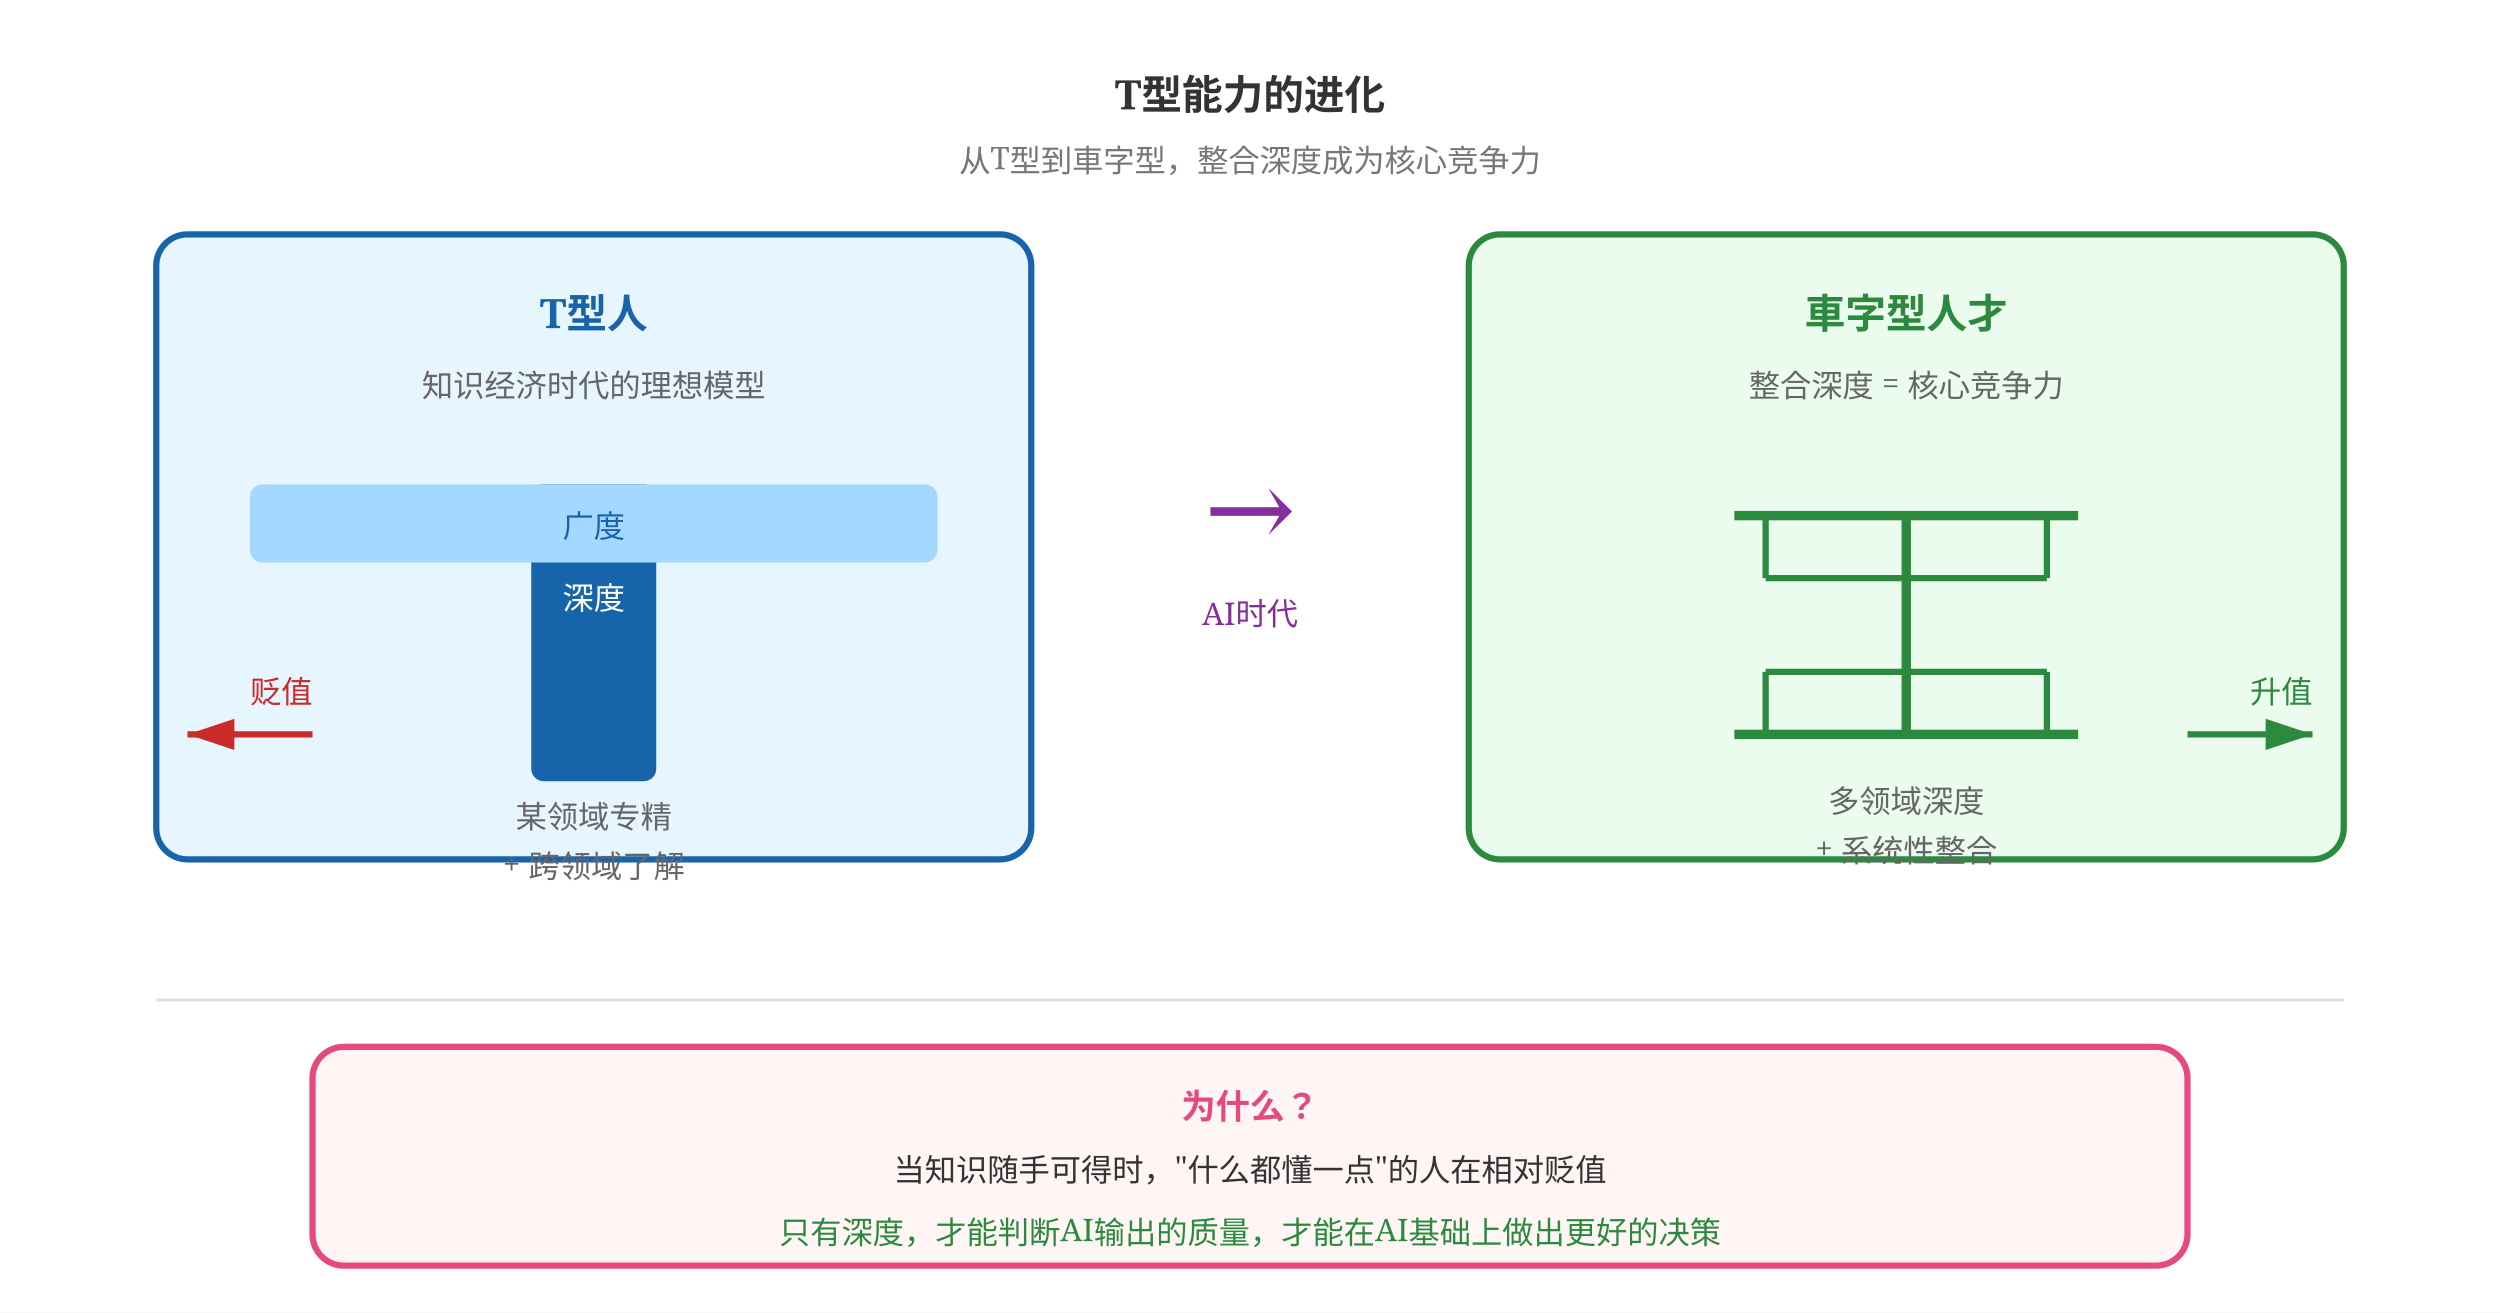
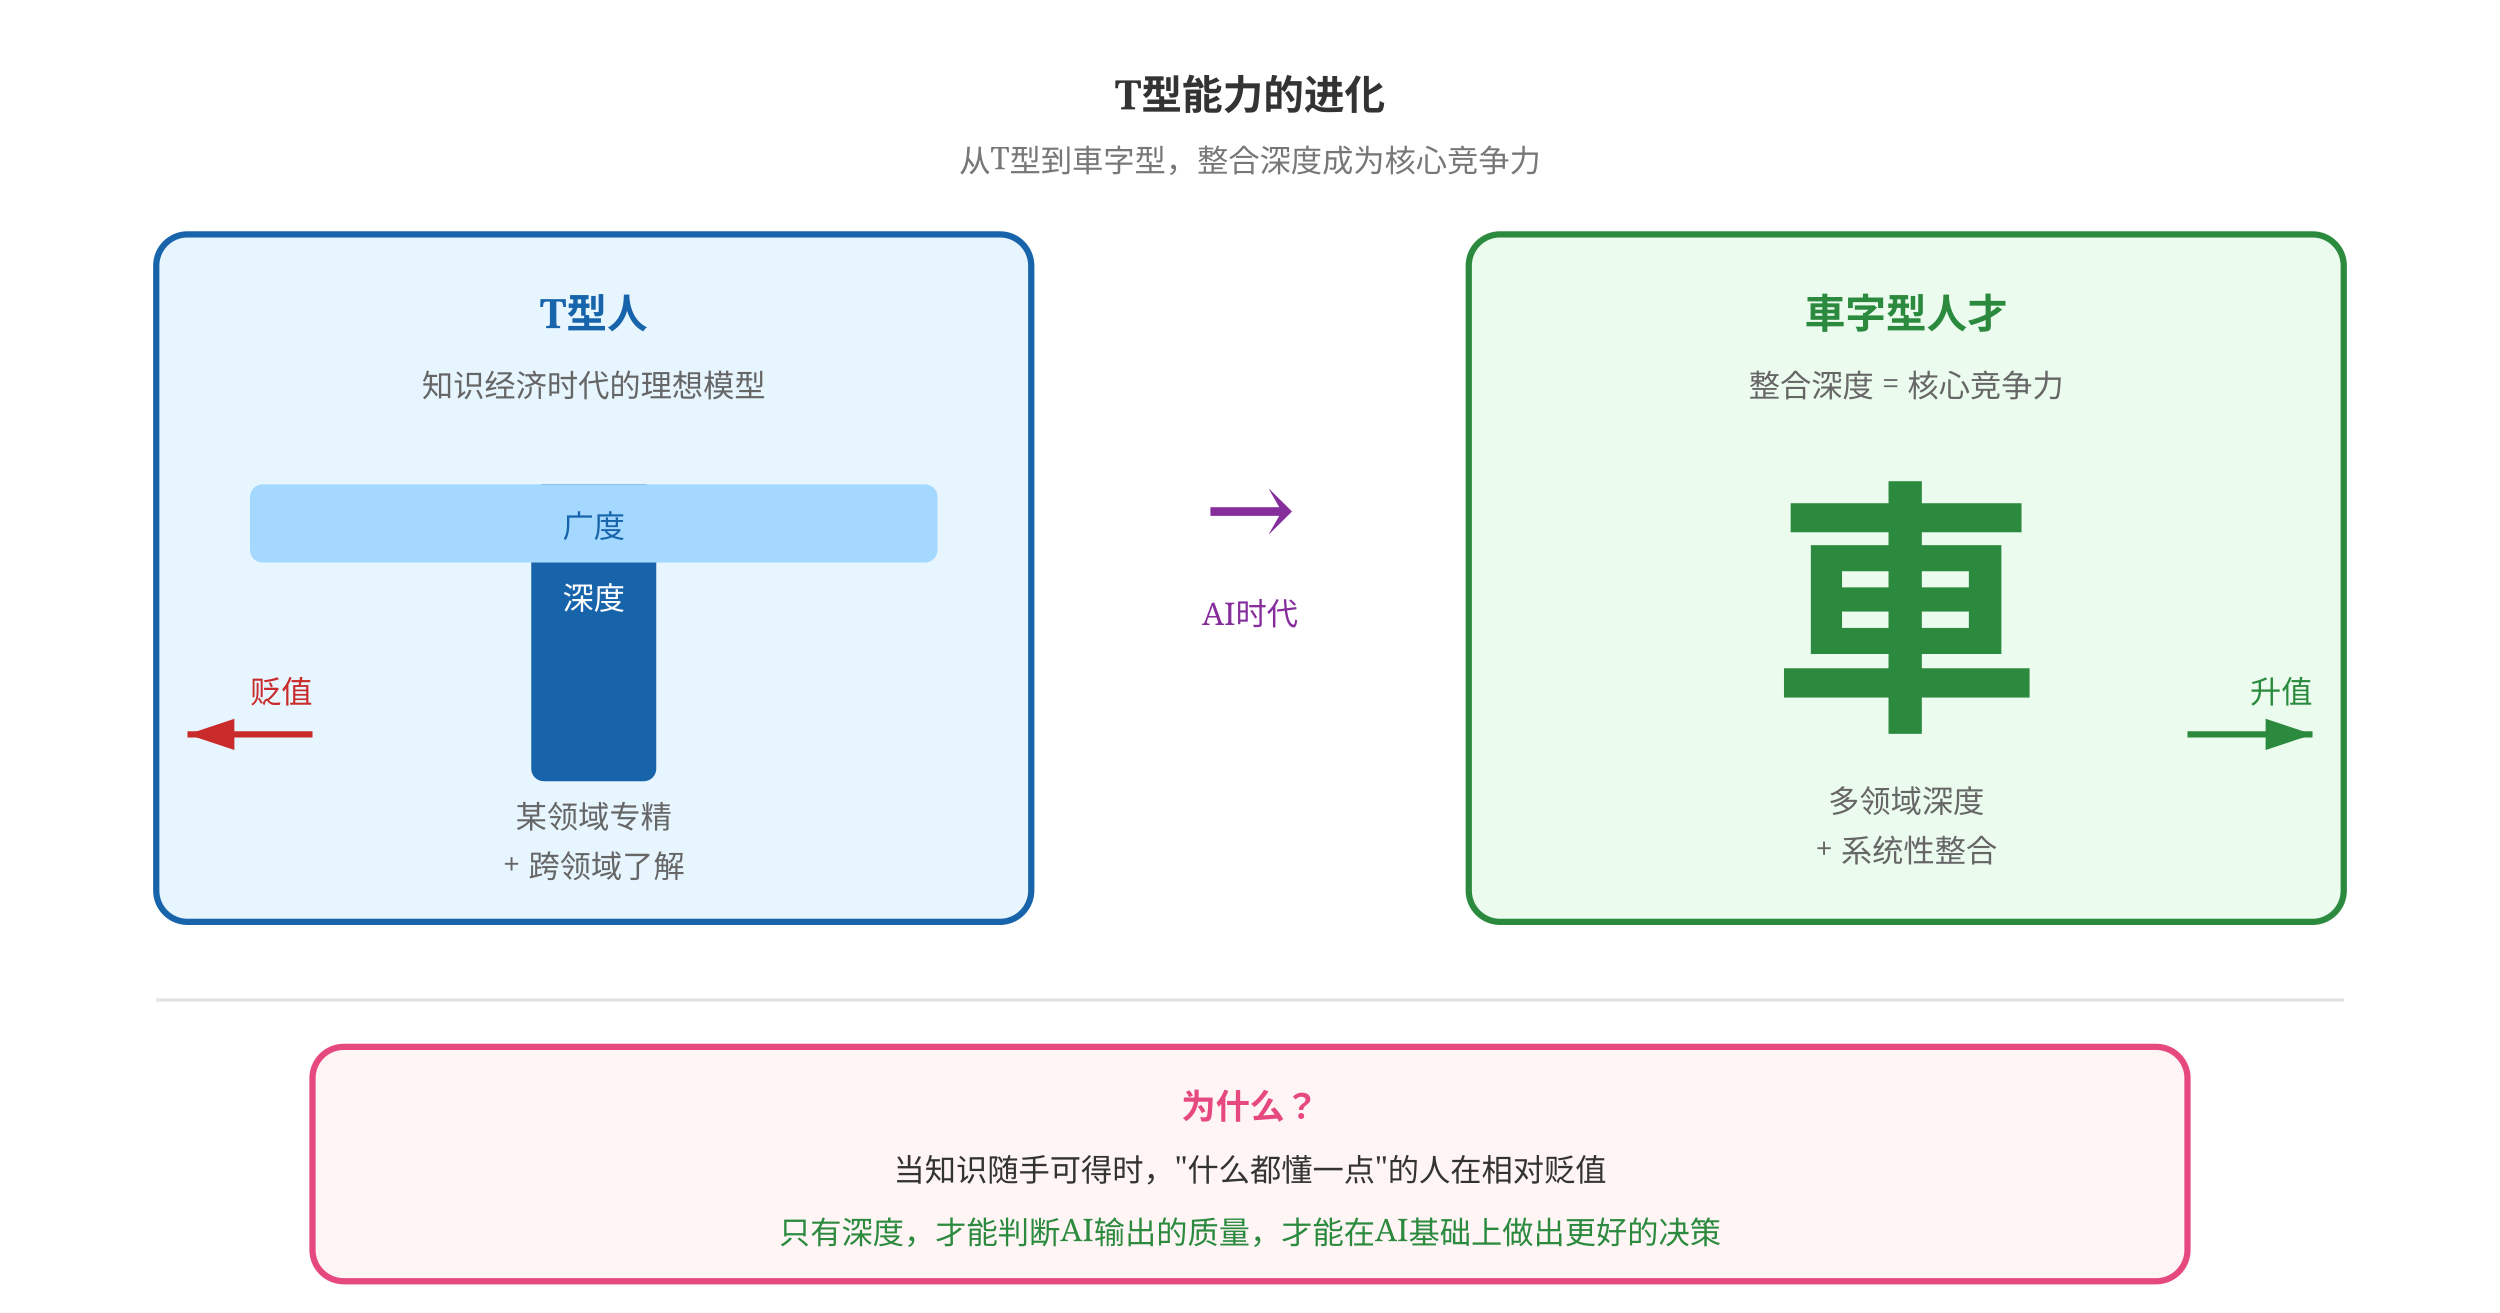
<svg xmlns="http://www.w3.org/2000/svg" viewBox="0 0 800 420" style="font-family: 'Songti SC', serif; background: #fefefe;">
  <rect width="800" height="420" fill="white" />
  <text x="400" y="35" text-anchor="middle" font-size="13" font-weight="bold" fill="#333">T型能力的进化</text>
  <text x="400" y="55" text-anchor="middle" font-size="10" fill="#777">从T型到車字型，整合深度成为核心竞争力</text>
-   <rect x="50" y="75" width="280" height="200" rx="10" fill="#e7f5ff" stroke="#1864ab" stroke-width="2" />
+   <rect x="50" y="75" width="280" height="220" rx="10" fill="#e7f5ff" stroke="#1864ab" stroke-width="2" />
  <text x="190" y="105" text-anchor="middle" font-size="13" font-weight="bold" fill="#1864ab">T型人</text>
  <text x="190" y="127" text-anchor="middle" font-size="10" fill="#666">知识经济时代的理想模型</text>
  <rect x="170" y="155" width="40" height="95" rx="4" fill="#1864ab" />
  <text x="190" y="195" text-anchor="middle" font-size="10" fill="white">深度</text>
  <rect x="80" y="155" width="220" height="25" rx="4" fill="#a5d8ff" />
  <text x="190" y="172" text-anchor="middle" font-size="10" fill="#1864ab">广度</text>
  <text x="190" y="265" text-anchor="middle" font-size="10" fill="#666">某领域专精</text>
  <text x="190" y="280" text-anchor="middle" font-size="10" fill="#666">+ 跨领域了解</text>
  <path d="M100 235 L60 235" fill="none" stroke="#c92a2a" stroke-width="2" />
  <polygon points="60,235 75,230 75,240" fill="#c92a2a" />
  <text x="80" y="225" font-size="10" fill="#c92a2a">贬值</text>
  <text x="400" y="175" text-anchor="middle" font-size="35" fill="#862e9c">→</text>
  <text x="400" y="200" text-anchor="middle" font-size="10" fill="#862e9c">AI时代</text>
-   <rect x="470" y="75" width="280" height="200" rx="10" fill="#ebfbee" stroke="#2b8a3e" stroke-width="2" />
+   <rect x="470" y="75" width="280" height="220" rx="10" fill="#ebfbee" stroke="#2b8a3e" stroke-width="2" />
  <text x="610" y="105" text-anchor="middle" font-size="13" font-weight="bold" fill="#2b8a3e">車字型人才</text>
  <text x="610" y="127" text-anchor="middle" font-size="10" fill="#666">整合深度 = 核心竞争力</text>
-   <g transform="translate(610, 200)">
-     <line x1="-55" y1="-35" x2="55" y2="-35" stroke="#2b8a3e" stroke-width="3" />
-     <line x1="-55" y1="35" x2="55" y2="35" stroke="#2b8a3e" stroke-width="3" />
-     <line x1="-45" y1="-15" x2="45" y2="-15" stroke="#2b8a3e" stroke-width="2" />
-     <line x1="-45" y1="15" x2="45" y2="15" stroke="#2b8a3e" stroke-width="2" />
-     <line x1="0" y1="-35" x2="0" y2="35" stroke="#2b8a3e" stroke-width="3" />
-     <line x1="-45" y1="-35" x2="-45" y2="-15" stroke="#2b8a3e" stroke-width="2" />
-     <line x1="-45" y1="15" x2="-45" y2="35" stroke="#2b8a3e" stroke-width="2" />
-     <line x1="45" y1="-35" x2="45" y2="-15" stroke="#2b8a3e" stroke-width="2" />
-     <line x1="45" y1="15" x2="45" y2="35" stroke="#2b8a3e" stroke-width="2" />
-   </g>
+   <text x="610" y="227" text-anchor="middle" font-size="86" font-weight="bold" fill="#2b8a3e" style="font-family: serif;">車</text>
  <text x="610" y="260" text-anchor="middle" font-size="10" fill="#666">多领域深度</text>
  <text x="610" y="275" text-anchor="middle" font-size="10" fill="#666">+ 系统性整合</text>
  <path d="M700 235 L740 235" fill="none" stroke="#2b8a3e" stroke-width="2" />
  <polygon points="740,235 725,230 725,240" fill="#2b8a3e" />
  <text x="720" y="225" font-size="10" fill="#2b8a3e">升值</text>
  <line x1="50" y1="320" x2="750" y2="320" stroke="#e0e0e0" stroke-width="1" />
-   <rect x="100" y="335" width="600" height="70" rx="10" fill="#fff5f5" stroke="#e64980" stroke-width="2" />
+   <rect x="100" y="335" width="600" height="75" rx="10" fill="#fff5f5" stroke="#e64980" stroke-width="2" />
  <text x="400" y="358" text-anchor="middle" font-size="11" font-weight="bold" fill="#e64980">为什么？</text>
  <text x="400" y="378" text-anchor="middle" font-size="10" fill="#333">当知识随手可得时，"什么都懂一点"的人在相对贬值</text>
  <text x="400" y="398" text-anchor="middle" font-size="10" fill="#2b8a3e">只有深度，才能判断AI输出的质量，才能在AI基础上做出更好的决策</text>
</svg>
